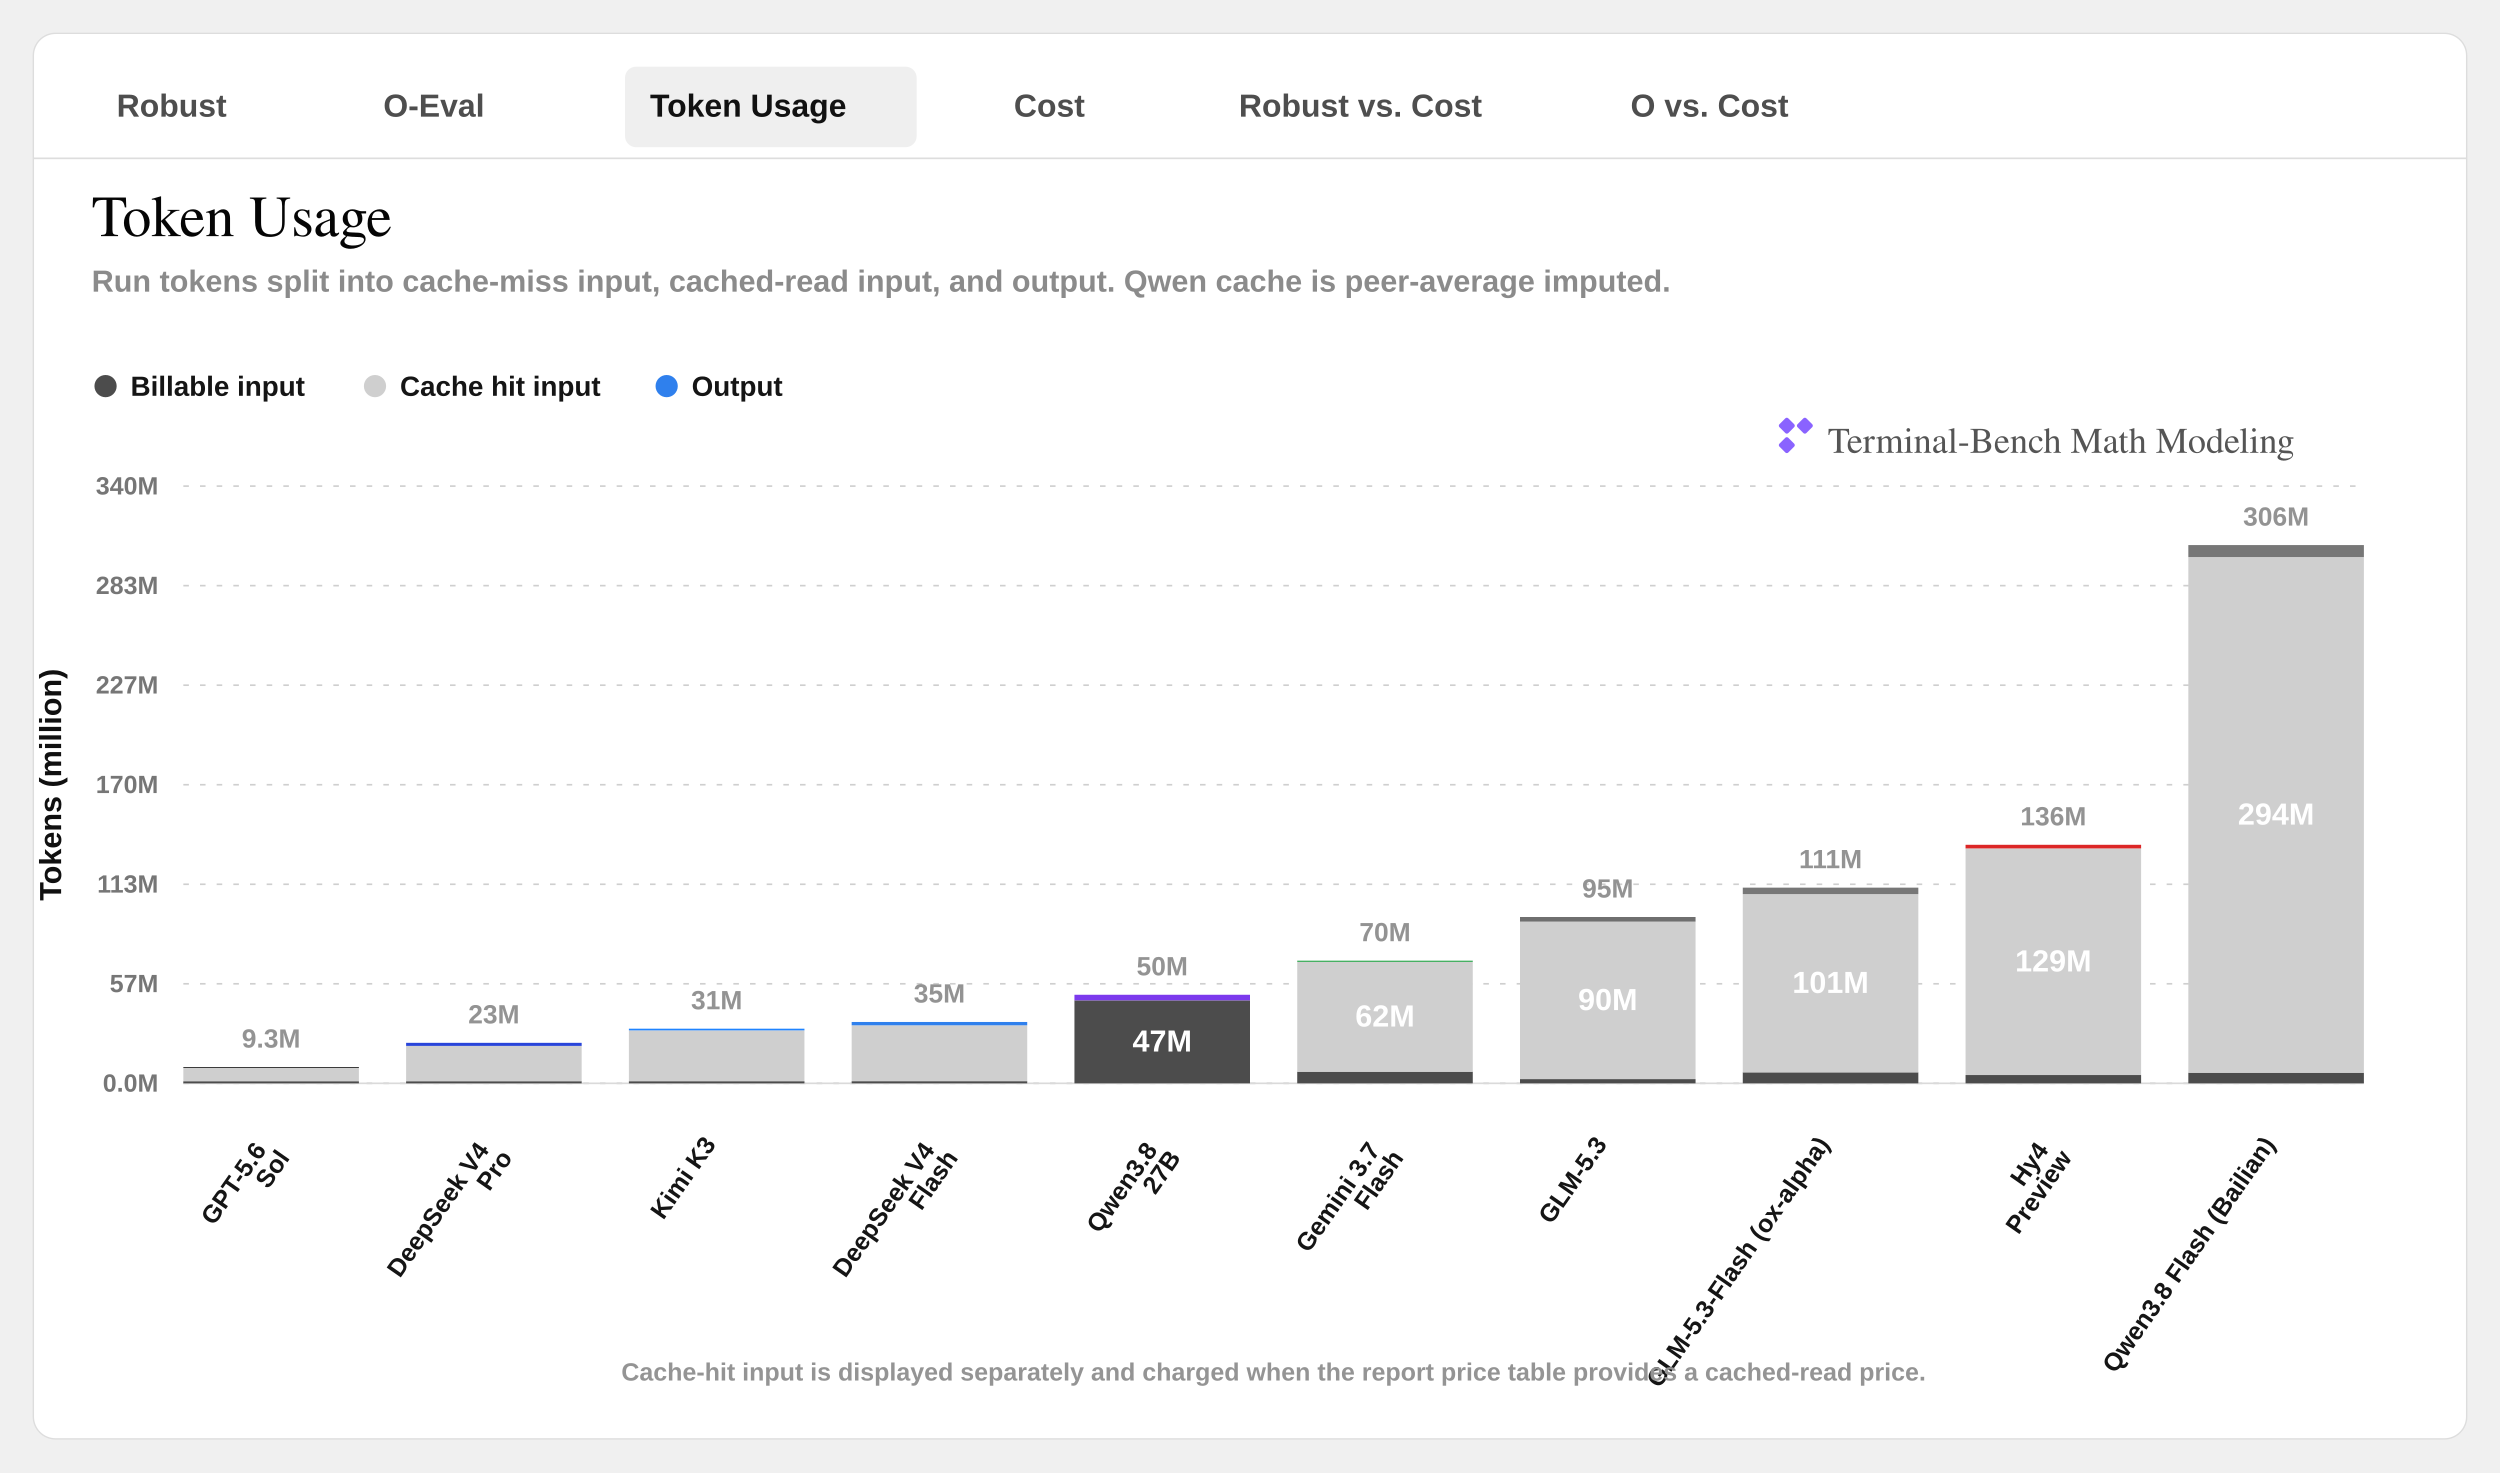
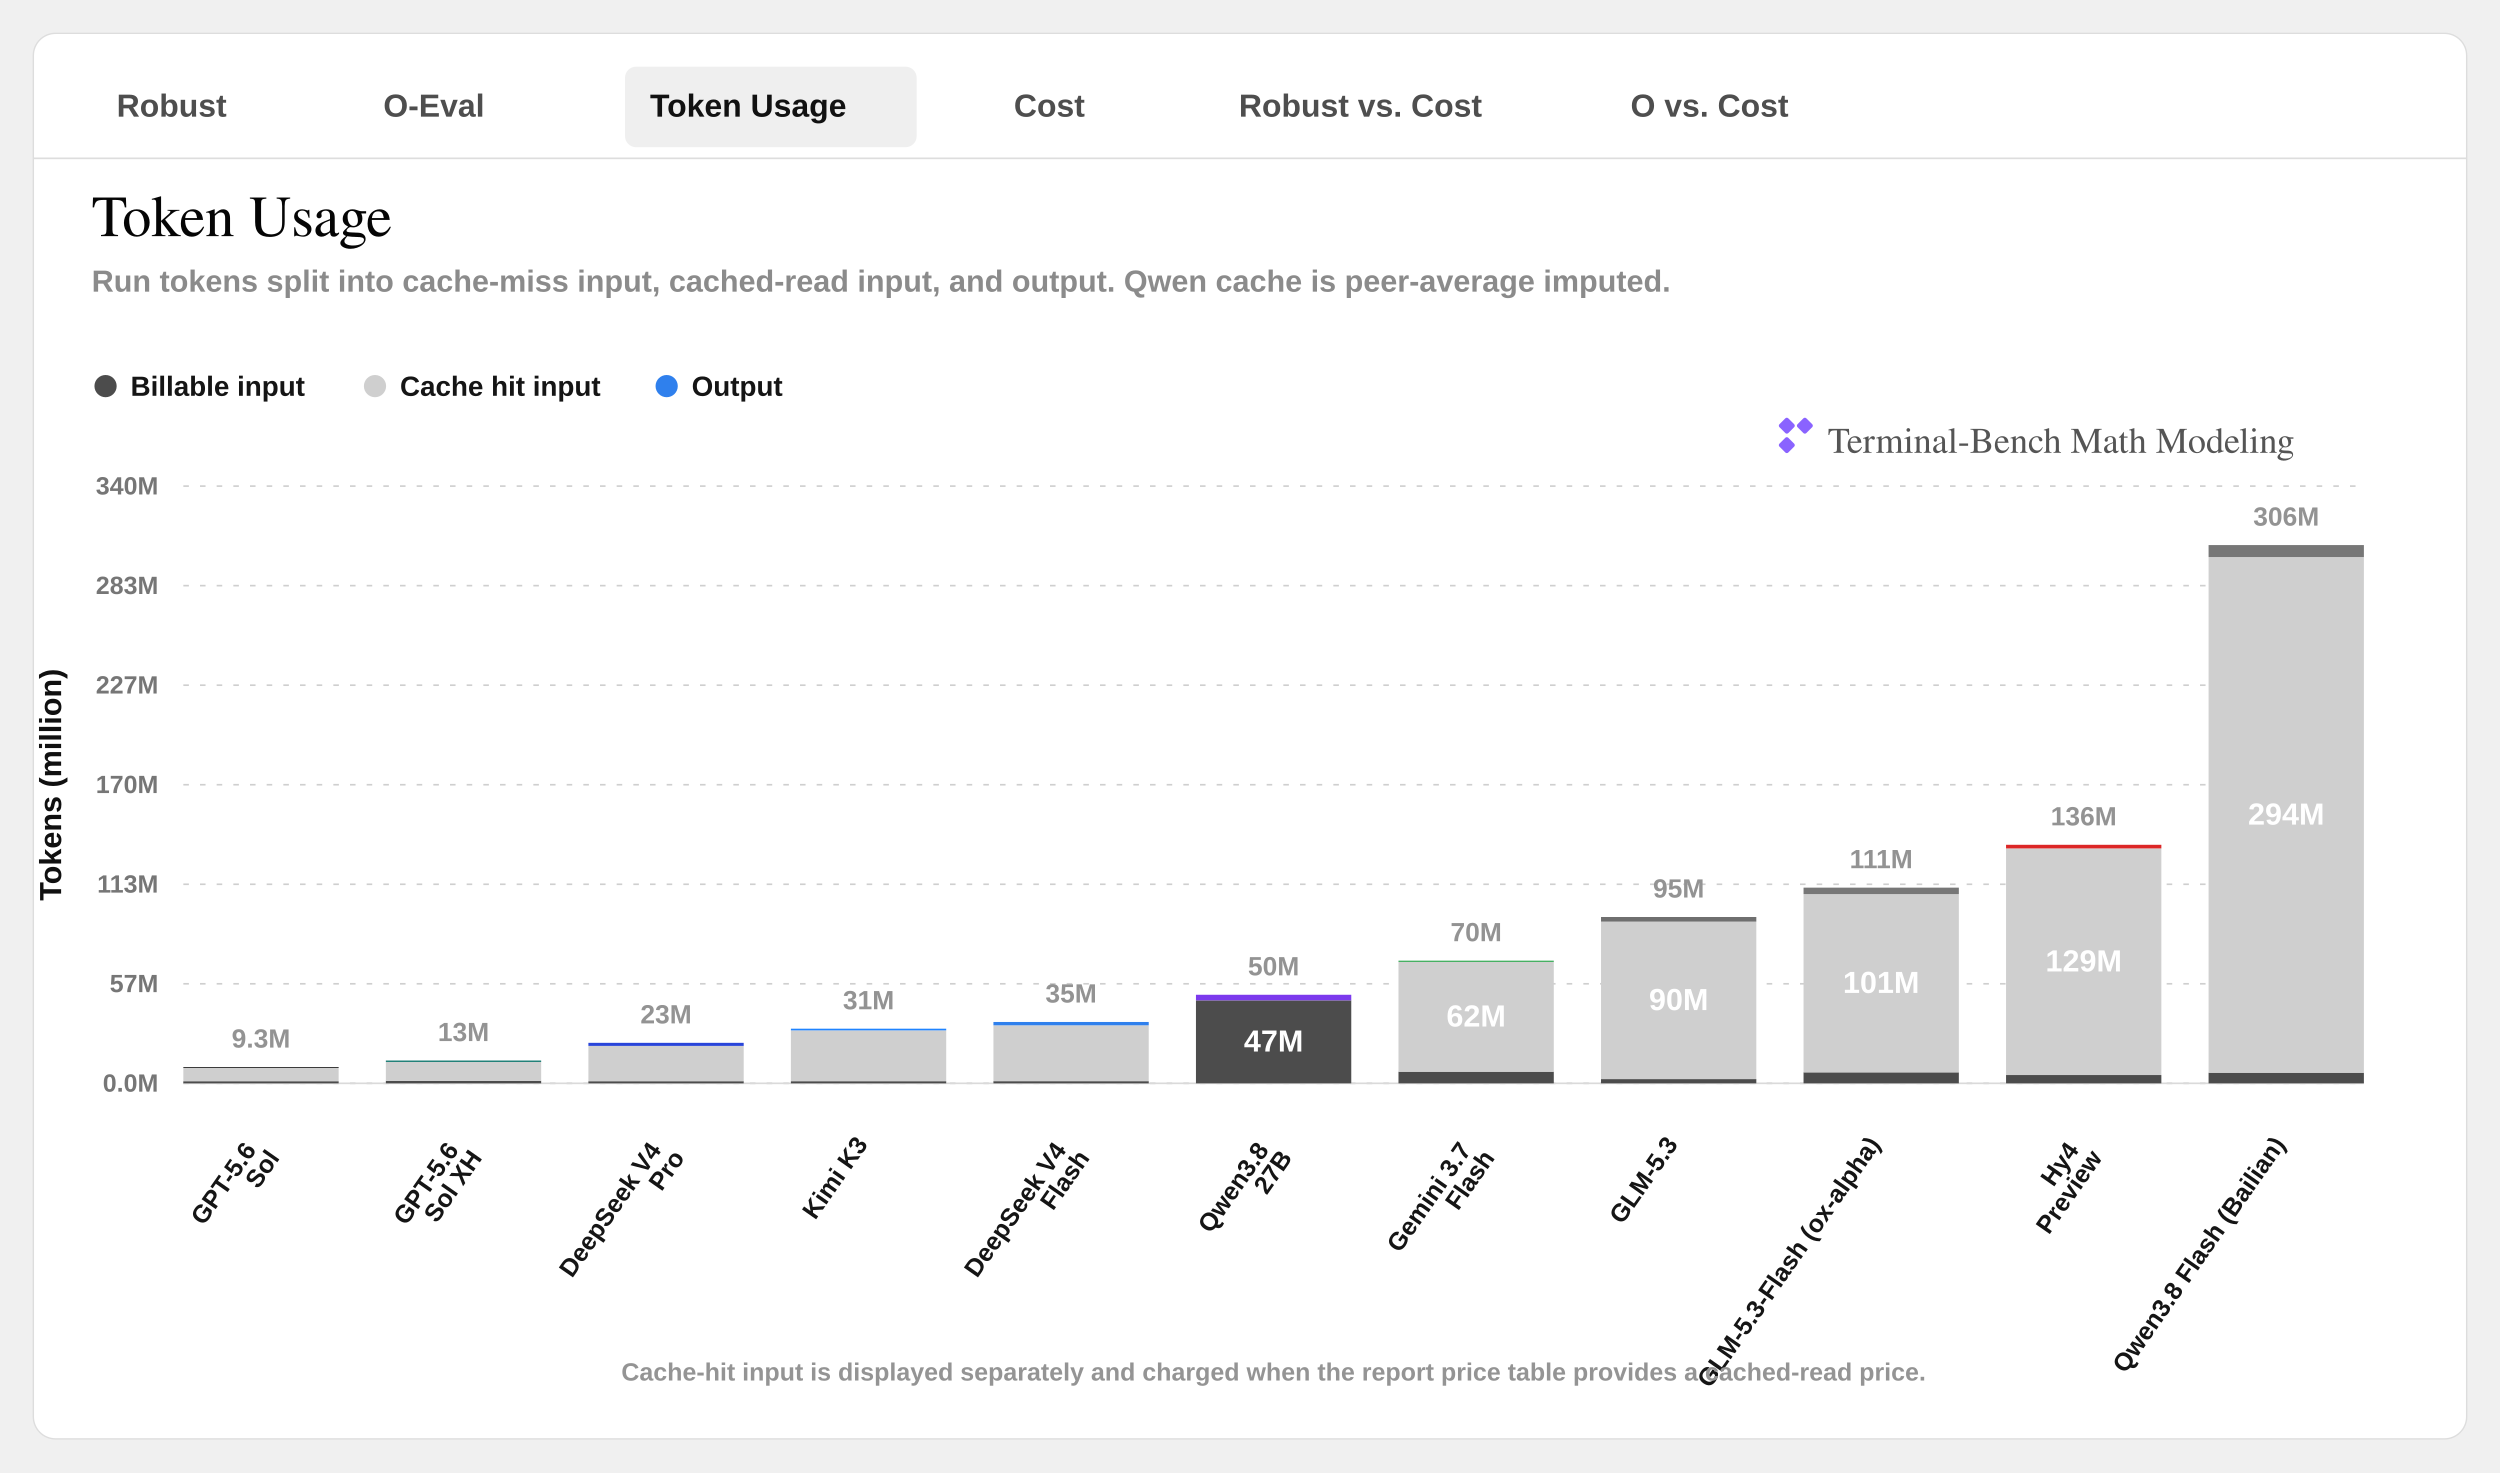
<svg xmlns="http://www.w3.org/2000/svg" width="1800" height="1060" viewBox="0 0 1800 1060" role="img">
  <style>
      .title { font-family: Georgia, Times, serif; font-size: 42px; fill: #050505; }
      .subtitle { font-family: Arial, Helvetica, sans-serif; font-size: 22px; fill: #8b8b8b; font-weight: 650; }
      .tab { font-family: Arial, Helvetica, sans-serif; font-size: 23px; fill: #4e4e4e; font-weight: 760; }
      .tab-active { fill: #111111; }
      .axis { font-family: Arial, Helvetica, sans-serif; font-size: 18px; fill: #767676; font-weight: 600; }
      .axis-title { font-family: Arial, Helvetica, sans-serif; font-size: 22px; fill: #101010; font-weight: 720; }
      .legend { font-family: Arial, Helvetica, sans-serif; font-size: 20px; fill: #151515; font-weight: 680; }
      .x-label { font-family: Arial, Helvetica, sans-serif; font-size: 18px; fill: #151515; font-weight: 650; }
      .bar-label { font-family: Arial, Helvetica, sans-serif; font-size: 22px; fill: #ffffff; font-weight: 800; }
      .top-label { font-family: Arial, Helvetica, sans-serif; font-size: 19px; fill: #939393; font-weight: 750; }
      .small-note { font-family: Arial, Helvetica, sans-serif; font-size: 18px; fill: #949494; font-weight: 650; }
      .point-label { font-family: Arial, Helvetica, sans-serif; font-size: 19px; fill: #4a4a4a; font-weight: 700; }
      .brand { font-family: Georgia, Times, serif; font-size: 26px; fill: #555555; }
    </style>
  <rect x="24.00" y="24.00" width="1752.00" height="1012.00" fill="#ffffff" stroke="#dddddd" rx="16.00" />
  <text x="84.00" y="84.00" text-anchor="start" class="tab">Robust</text>
  <text x="276.00" y="84.00" text-anchor="start" class="tab">O-Eval</text>
  <rect x="450.00" y="48.00" width="210.00" height="58.00" fill="#efefef" rx="8.00" />
  <text x="468.00" y="84.00" text-anchor="start" class="tab tab-active">Token Usage</text>
  <text x="730.00" y="84.00" text-anchor="start" class="tab">Cost</text>
  <text x="892.00" y="84.00" text-anchor="start" class="tab">Robust vs. Cost</text>
  <text x="1174.00" y="84.00" text-anchor="start" class="tab">O vs. Cost</text>
  <line x1="24.00" y1="114.00" x2="1776.00" y2="114.00" stroke="#dddddd" stroke-width="1.20" />
  <text x="66.00" y="170.00" text-anchor="start" class="title">Token Usage</text>
  <text x="66.00" y="210.00" text-anchor="start" class="subtitle">Run tokens split into cache-miss input, cached-read input, and output. Qwen cache is peer-average imputed.</text>
  <circle cx="76.00" cy="278.00" r="8.00" fill="#4c4c4c" />
  <text x="94.00" y="285.00" text-anchor="start" class="legend">Billable input</text>
  <circle cx="270.00" cy="278.00" r="8.00" fill="#cfcfcf" />
  <text x="288.00" y="285.00" text-anchor="start" class="legend">Cache hit input</text>
  <circle cx="480.00" cy="278.00" r="8.00" fill="#2f80ed" />
  <text x="498.00" y="285.00" text-anchor="start" class="legend">Output</text>
  <rect x="1282.00" y="302.00" width="9" height="9" rx="1.5" fill="#8a63ff" transform="rotate(-45 1286.50 306.50)" />
  <rect x="1295.00" y="302.00" width="9" height="9" rx="1.5" fill="#8a63ff" transform="rotate(-45 1299.50 306.50)" />
  <rect x="1282.00" y="316.00" width="9" height="9" rx="1.5" fill="#8a63ff" transform="rotate(-45 1286.50 320.50)" />
  <text x="1316.00" y="326.00" text-anchor="start" class="brand">Terminal-Bench Math Modeling</text>
  <line x1="132.00" y1="780.00" x2="1702.00" y2="780.00" stroke="#cfcfcf" stroke-width="1.20" stroke-dasharray="4 8" />
  <text x="114.00" y="786.00" text-anchor="end" class="axis">0.0M</text>
  <line x1="132.00" y1="708.33" x2="1702.00" y2="708.33" stroke="#cfcfcf" stroke-width="1.20" stroke-dasharray="4 8" />
  <text x="114.00" y="714.33" text-anchor="end" class="axis">57M</text>
  <line x1="132.00" y1="636.67" x2="1702.00" y2="636.67" stroke="#cfcfcf" stroke-width="1.20" stroke-dasharray="4 8" />
  <text x="114.00" y="642.67" text-anchor="end" class="axis">113M</text>
  <line x1="132.00" y1="565.00" x2="1702.00" y2="565.00" stroke="#cfcfcf" stroke-width="1.20" stroke-dasharray="4 8" />
  <text x="114.00" y="571.00" text-anchor="end" class="axis">170M</text>
  <line x1="132.00" y1="493.33" x2="1702.00" y2="493.33" stroke="#cfcfcf" stroke-width="1.20" stroke-dasharray="4 8" />
  <text x="114.00" y="499.33" text-anchor="end" class="axis">227M</text>
  <line x1="132.00" y1="421.67" x2="1702.00" y2="421.67" stroke="#cfcfcf" stroke-width="1.20" stroke-dasharray="4 8" />
  <text x="114.00" y="427.67" text-anchor="end" class="axis">283M</text>
  <line x1="132.00" y1="350.00" x2="1702.00" y2="350.00" stroke="#cfcfcf" stroke-width="1.20" stroke-dasharray="4 8" />
  <text x="114.00" y="356.00" text-anchor="end" class="axis">340M</text>
  <line x1="132.00" y1="780.00" x2="1702.00" y2="780.00" stroke="#dadada" stroke-width="1.20" />
  <text x="44.00" y="565.00" text-anchor="middle" class="axis-title" transform="rotate(-90 44.00 565.00)">Tokens (million)</text>
-   <rect x="132.00" y="778.47" width="126.40" height="1.53" fill="#4c4c4c" />
-   <rect x="132.00" y="768.90" width="126.40" height="9.57" fill="#cfcfcf" />
-   <rect x="132.00" y="768.27" width="126.40" height="0.63" fill="#202020" />
-   <text x="195.20" y="754.27" text-anchor="middle" class="top-label">9.3M</text>
-   <g transform="translate(195.20,824.00) rotate(-55)">
+   <rect x="132.00" y="778.47" width="111.82" height="1.53" fill="#4c4c4c" />
+   <rect x="132.00" y="768.90" width="111.82" height="9.57" fill="#cfcfcf" />
+   <rect x="132.00" y="768.27" width="111.82" height="0.63" fill="#202020" />
+   <text x="187.91" y="754.27" text-anchor="middle" class="top-label">9.3M</text>
+   <g transform="translate(187.91,824.00) rotate(-55)">
    <text class="x-label" text-anchor="end">
      <tspan x="0" dy="0">GPT-5.6</tspan>
      <tspan x="0" dy="17">Sol</tspan>
    </text>
  </g>
-   <rect x="292.40" y="778.47" width="126.40" height="1.53" fill="#4c4c4c" />
-   <rect x="292.40" y="753.05" width="126.40" height="25.42" fill="#cfcfcf" />
-   <rect x="292.40" y="750.84" width="126.40" height="2.21" fill="#2945d9" />
-   <text x="355.60" y="736.84" text-anchor="middle" class="top-label">23M</text>
-   <g transform="translate(355.60,824.00) rotate(-55)">
+   <rect x="277.82" y="778.14" width="111.82" height="1.86" fill="#4c4c4c" />
+   <rect x="277.82" y="764.58" width="111.82" height="13.56" fill="#cfcfcf" />
+   <rect x="277.82" y="763.59" width="111.82" height="0.99" fill="#0f766e" />
+   <text x="333.73" y="749.59" text-anchor="middle" class="top-label">13M</text>
+   <g transform="translate(333.73,824.00) rotate(-55)">
+     <text class="x-label" text-anchor="end">
+       <tspan x="0" dy="0">GPT-5.6</tspan>
+       <tspan x="0" dy="17">Sol XH</tspan>
+     </text>
+   </g>
+   <rect x="423.64" y="778.47" width="111.82" height="1.53" fill="#4c4c4c" />
+   <rect x="423.64" y="753.05" width="111.82" height="25.42" fill="#cfcfcf" />
+   <rect x="423.64" y="750.84" width="111.82" height="2.21" fill="#2945d9" />
+   <text x="479.55" y="736.84" text-anchor="middle" class="top-label">23M</text>
+   <g transform="translate(479.55,824.00) rotate(-55)">
    <text class="x-label" text-anchor="end">
      <tspan x="0" dy="0">DeepSeek V4</tspan>
      <tspan x="0" dy="17">Pro</tspan>
    </text>
  </g>
-   <rect x="452.80" y="778.46" width="126.40" height="1.54" fill="#4c4c4c" />
-   <rect x="452.80" y="741.87" width="126.40" height="36.59" fill="#cfcfcf" />
-   <rect x="452.80" y="740.66" width="126.40" height="1.21" fill="#1f83ff" />
-   <text x="516.00" y="726.66" text-anchor="middle" class="top-label">31M</text>
-   <g transform="translate(516.00,824.00) rotate(-55)">
+   <rect x="569.45" y="778.46" width="111.82" height="1.54" fill="#4c4c4c" />
+   <rect x="569.45" y="741.87" width="111.82" height="36.59" fill="#cfcfcf" />
+   <rect x="569.45" y="740.66" width="111.82" height="1.21" fill="#1f83ff" />
+   <text x="625.36" y="726.66" text-anchor="middle" class="top-label">31M</text>
+   <g transform="translate(625.36,824.00) rotate(-55)">
    <text class="x-label" text-anchor="end">
      <tspan x="0" dy="0">Kimi K3</tspan>
    </text>
  </g>
-   <rect x="613.20" y="778.44" width="126.40" height="1.56" fill="#4c4c4c" />
-   <rect x="613.20" y="738.22" width="126.40" height="40.22" fill="#cfcfcf" />
-   <rect x="613.20" y="735.82" width="126.40" height="2.40" fill="#2f80ed" />
-   <text x="676.40" y="721.82" text-anchor="middle" class="top-label">35M</text>
-   <g transform="translate(676.40,824.00) rotate(-55)">
+   <rect x="715.27" y="778.44" width="111.82" height="1.56" fill="#4c4c4c" />
+   <rect x="715.27" y="738.22" width="111.82" height="40.22" fill="#cfcfcf" />
+   <rect x="715.27" y="735.82" width="111.82" height="2.40" fill="#2f80ed" />
+   <text x="771.18" y="721.82" text-anchor="middle" class="top-label">35M</text>
+   <g transform="translate(771.18,824.00) rotate(-55)">
    <text class="x-label" text-anchor="end">
      <tspan x="0" dy="0">DeepSeek V4</tspan>
      <tspan x="0" dy="17">Flash</tspan>
    </text>
  </g>
-   <rect x="773.60" y="720.25" width="126.40" height="59.75" fill="#4c4c4c" />
-   <text x="836.80" y="757.12" text-anchor="middle" class="bar-label" fill="#ffffff" font-size="19">47M</text>
-   <rect x="773.60" y="720.25" width="126.40" height="0.00" fill="#cfcfcf" />
-   <rect x="773.60" y="716.23" width="126.40" height="4.02" fill="#7c3aed" />
-   <text x="836.80" y="702.23" text-anchor="middle" class="top-label">50M</text>
-   <g transform="translate(836.80,824.00) rotate(-55)">
+   <rect x="861.09" y="720.25" width="111.82" height="59.75" fill="#4c4c4c" />
+   <text x="917.00" y="757.12" text-anchor="middle" class="bar-label" fill="#ffffff" font-size="19">47M</text>
+   <rect x="861.09" y="720.25" width="111.82" height="0.00" fill="#cfcfcf" />
+   <rect x="861.09" y="716.23" width="111.82" height="4.02" fill="#7c3aed" />
+   <text x="917.00" y="702.23" text-anchor="middle" class="top-label">50M</text>
+   <g transform="translate(917.00,824.00) rotate(-55)">
    <text class="x-label" text-anchor="end">
      <tspan x="0" dy="0">Qwen3.8</tspan>
      <tspan x="0" dy="17">27B</tspan>
    </text>
  </g>
-   <rect x="934.00" y="771.61" width="126.40" height="8.39" fill="#4c4c4c" />
-   <rect x="934.00" y="692.57" width="126.40" height="79.04" fill="#cfcfcf" />
-   <text x="997.20" y="739.09" text-anchor="middle" class="bar-label" fill="#ffffff" font-size="19">62M</text>
-   <rect x="934.00" y="691.68" width="126.40" height="0.89" fill="#34a853" />
-   <text x="997.20" y="677.68" text-anchor="middle" class="top-label">70M</text>
-   <g transform="translate(997.20,824.00) rotate(-55)">
+   <rect x="1006.91" y="771.61" width="111.82" height="8.39" fill="#4c4c4c" />
+   <rect x="1006.91" y="692.57" width="111.82" height="79.04" fill="#cfcfcf" />
+   <text x="1062.82" y="739.09" text-anchor="middle" class="bar-label" fill="#ffffff" font-size="19">62M</text>
+   <rect x="1006.91" y="691.68" width="111.82" height="0.89" fill="#34a853" />
+   <text x="1062.82" y="677.68" text-anchor="middle" class="top-label">70M</text>
+   <g transform="translate(1062.82,824.00) rotate(-55)">
    <text class="x-label" text-anchor="end">
      <tspan x="0" dy="0">Gemini 3.7</tspan>
      <tspan x="0" dy="17">Flash</tspan>
    </text>
  </g>
-   <rect x="1094.40" y="776.94" width="126.40" height="3.06" fill="#4c4c4c" />
-   <rect x="1094.40" y="663.58" width="126.40" height="113.37" fill="#cfcfcf" />
-   <text x="1157.60" y="727.26" text-anchor="middle" class="bar-label" fill="#ffffff" font-size="19">90M</text>
-   <rect x="1094.40" y="660.24" width="126.40" height="3.34" fill="#6f6f6f" />
-   <text x="1157.60" y="646.24" text-anchor="middle" class="top-label">95M</text>
-   <g transform="translate(1157.60,824.00) rotate(-55)">
+   <rect x="1152.73" y="776.94" width="111.82" height="3.06" fill="#4c4c4c" />
+   <rect x="1152.73" y="663.58" width="111.82" height="113.37" fill="#cfcfcf" />
+   <text x="1208.64" y="727.26" text-anchor="middle" class="bar-label" fill="#ffffff" font-size="19">90M</text>
+   <rect x="1152.73" y="660.24" width="111.82" height="3.34" fill="#6f6f6f" />
+   <text x="1208.64" y="646.24" text-anchor="middle" class="top-label">95M</text>
+   <g transform="translate(1208.64,824.00) rotate(-55)">
    <text class="x-label" text-anchor="end">
      <tspan x="0" dy="0">GLM-5.3</tspan>
    </text>
  </g>
-   <rect x="1254.80" y="772.08" width="126.40" height="7.92" fill="#4c4c4c" />
-   <rect x="1254.80" y="643.76" width="126.40" height="128.33" fill="#cfcfcf" />
-   <text x="1318.00" y="714.92" text-anchor="middle" class="bar-label" fill="#ffffff" font-size="19">101M</text>
-   <rect x="1254.80" y="639.10" width="126.40" height="4.66" fill="#777777" />
-   <text x="1318.00" y="625.10" text-anchor="middle" class="top-label">111M</text>
-   <g transform="translate(1318.00,824.00) rotate(-55)">
+   <rect x="1298.55" y="772.08" width="111.82" height="7.92" fill="#4c4c4c" />
+   <rect x="1298.55" y="643.76" width="111.82" height="128.33" fill="#cfcfcf" />
+   <text x="1354.45" y="714.92" text-anchor="middle" class="bar-label" fill="#ffffff" font-size="19">101M</text>
+   <rect x="1298.55" y="639.10" width="111.82" height="4.66" fill="#777777" />
+   <text x="1354.45" y="625.10" text-anchor="middle" class="top-label">111M</text>
+   <g transform="translate(1354.45,824.00) rotate(-55)">
    <text class="x-label" text-anchor="end">
      <tspan x="0" dy="0">GLM-5.3-Flash (ox-alpha)</tspan>
    </text>
  </g>
-   <rect x="1415.20" y="774.02" width="126.40" height="5.98" fill="#4c4c4c" />
-   <rect x="1415.20" y="610.87" width="126.40" height="163.15" fill="#cfcfcf" />
-   <text x="1478.40" y="699.44" text-anchor="middle" class="bar-label" fill="#ffffff" font-size="19">129M</text>
-   <rect x="1415.20" y="608.25" width="126.40" height="2.62" fill="#dc2626" />
-   <text x="1478.40" y="594.25" text-anchor="middle" class="top-label">136M</text>
-   <g transform="translate(1478.40,824.00) rotate(-55)">
+   <rect x="1444.36" y="774.02" width="111.82" height="5.98" fill="#4c4c4c" />
+   <rect x="1444.36" y="610.87" width="111.82" height="163.15" fill="#cfcfcf" />
+   <text x="1500.27" y="699.44" text-anchor="middle" class="bar-label" fill="#ffffff" font-size="19">129M</text>
+   <rect x="1444.36" y="608.25" width="111.82" height="2.62" fill="#dc2626" />
+   <text x="1500.27" y="594.25" text-anchor="middle" class="top-label">136M</text>
+   <g transform="translate(1500.27,824.00) rotate(-55)">
    <text class="x-label" text-anchor="end">
      <tspan x="0" dy="0">Hy4</tspan>
      <tspan x="0" dy="17">Preview</tspan>
    </text>
  </g>
-   <rect x="1575.60" y="772.34" width="126.40" height="7.66" fill="#4c4c4c" />
-   <rect x="1575.60" y="401.07" width="126.40" height="371.27" fill="#cfcfcf" />
-   <text x="1638.80" y="593.71" text-anchor="middle" class="bar-label" fill="#ffffff" font-size="19">294M</text>
-   <rect x="1575.60" y="392.45" width="126.40" height="8.62" fill="#777777" />
-   <text x="1638.80" y="378.45" text-anchor="middle" class="top-label">306M</text>
-   <g transform="translate(1638.80,824.00) rotate(-55)">
+   <rect x="1590.18" y="772.34" width="111.82" height="7.66" fill="#4c4c4c" />
+   <rect x="1590.18" y="401.07" width="111.82" height="371.27" fill="#cfcfcf" />
+   <text x="1646.09" y="593.71" text-anchor="middle" class="bar-label" fill="#ffffff" font-size="19">294M</text>
+   <rect x="1590.18" y="392.45" width="111.82" height="8.62" fill="#777777" />
+   <text x="1646.09" y="378.45" text-anchor="middle" class="top-label">306M</text>
+   <g transform="translate(1646.09,824.00) rotate(-55)">
    <text class="x-label" text-anchor="end">
      <tspan x="0" dy="0">Qwen3.8 Flash (Bailian)</tspan>
    </text>
  </g>
  <text x="917.00" y="994.00" text-anchor="middle" class="small-note">Cache-hit input is displayed separately and charged when the report price table provides a cached-read price.</text>
</svg>
